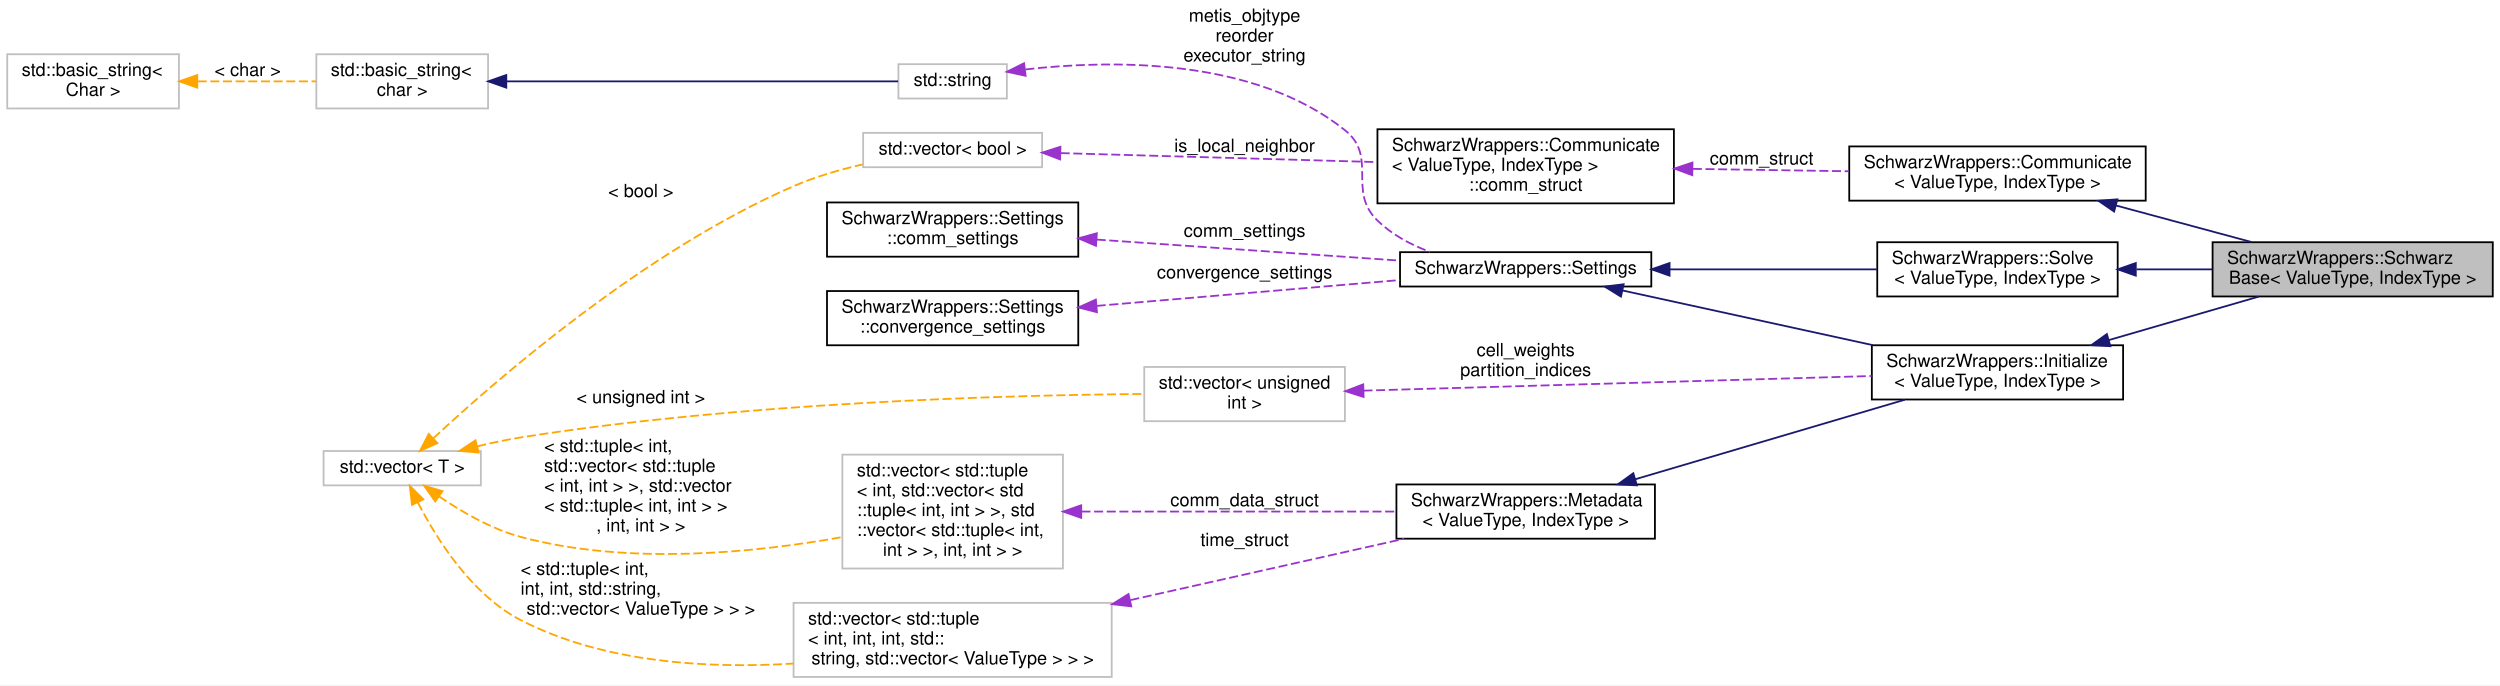
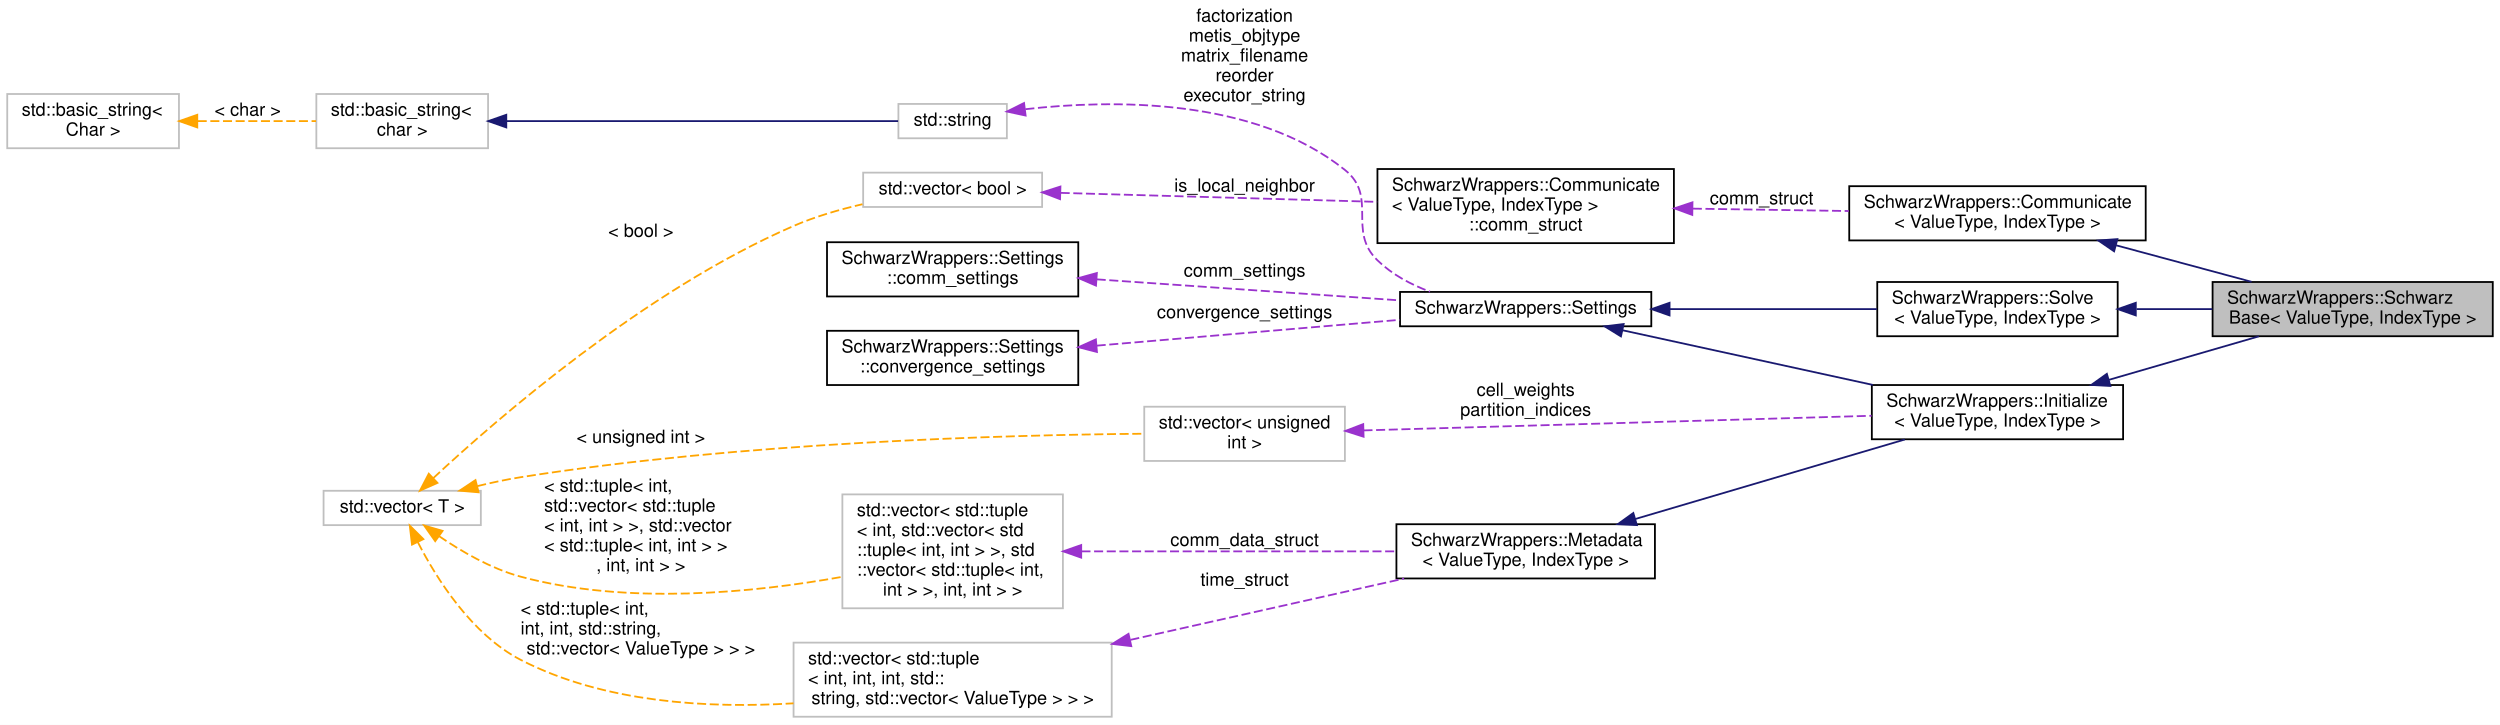
- <svg xmlns="http://www.w3.org/2000/svg" xmlns:xlink="http://www.w3.org/1999/xlink" width="1383pt" height="379pt" viewBox="0.00 0.00 1383.00 379.00">
-   <g id="graph0" class="graph" transform="scale(1 1) rotate(0) translate(4 375)">
-     <polygon fill="#ffffff" stroke="transparent" points="-4,4 -4,-375 1379,-375 1379,4 -4,4" />
+ <svg xmlns="http://www.w3.org/2000/svg" xmlns:xlink="http://www.w3.org/1999/xlink" width="1383pt" height="401pt" viewBox="0.00 0.00 1383.00 401.00">
+   <g id="graph0" class="graph" transform="scale(1 1) rotate(0) translate(4 397)">
+     <polygon fill="#ffffff" stroke="transparent" points="-4,4 -4,-397 1379,-397 1379,4 -4,4" />
    <g id="node1" class="node">
      <polygon fill="#bfbfbf" stroke="#000000" points="1220,-211 1220,-241 1375,-241 1375,-211 1220,-211" />
      <text text-anchor="start" x="1228" y="-229" font-family="Helvetica,sans-Serif" font-size="10.00" fill="#000000">SchwarzWrappers::Schwarz</text>
      <text text-anchor="middle" x="1297.5" y="-218" font-family="Helvetica,sans-Serif" font-size="10.00" fill="#000000">Base&lt; ValueType, IndexType &gt;</text>
    </g>
    <g id="node2" class="node">
      <g id="a_node2">
        <a xlink:href="classSchwarzWrappers_1_1Initialize.html" target="_top" xlink:title="The initialization class that provides methods for initialization of the solver. ">
          <polygon fill="#ffffff" stroke="#000000" points="1031.5,-154 1031.5,-184 1170.5,-184 1170.5,-154 1031.5,-154" />
          <text text-anchor="start" x="1039.5" y="-172" font-family="Helvetica,sans-Serif" font-size="10.00" fill="#000000">SchwarzWrappers::Initialize</text>
          <text text-anchor="middle" x="1101" y="-161" font-family="Helvetica,sans-Serif" font-size="10.00" fill="#000000">&lt; ValueType, IndexType &gt;</text>
        </a>
      </g>
    </g>
    <g id="edge1" class="edge">
      <path fill="none" stroke="#191970" d="M1162.514,-186.844C1189.218,-194.59 1220.152,-203.563 1245.665,-210.964" />
      <polygon fill="#191970" stroke="#191970" points="1163.464,-183.475 1152.885,-184.051 1161.514,-190.198 1163.464,-183.475" />
    </g>
    <g id="node3" class="node">
      <g id="a_node3">
        <a xlink:href="structSchwarzWrappers_1_1Settings.html" target="_top" xlink:title="The struct that contains the solver settings and the parameters to be set by the user. ">
          <polygon fill="#ffffff" stroke="#000000" points="770.5,-216.5 770.5,-235.5 909.5,-235.5 909.5,-216.5 770.5,-216.5" />
          <text text-anchor="middle" x="840" y="-223.5" font-family="Helvetica,sans-Serif" font-size="10.00" fill="#000000">SchwarzWrappers::Settings</text>
        </a>
      </g>
    </g>
    <g id="edge2" class="edge">
      <path fill="none" stroke="#191970" d="M893.532,-214.309C933.603,-205.558 988.74,-193.517 1032.101,-184.047" />
      <polygon fill="#191970" stroke="#191970" points="892.708,-210.906 883.686,-216.459 894.202,-217.745 892.708,-210.906" />
    </g>
    <g id="node17" class="node">
      <g id="a_node17">
        <a xlink:href="classSchwarzWrappers_1_1Solve.html" target="_top" xlink:title="The Solver class the provides the solver and the convergence checking methods. ">
          <polygon fill="#ffffff" stroke="#000000" points="1034.5,-211 1034.5,-241 1167.5,-241 1167.5,-211 1034.5,-211" />
          <text text-anchor="start" x="1042.5" y="-229" font-family="Helvetica,sans-Serif" font-size="10.00" fill="#000000">SchwarzWrappers::Solve</text>
          <text text-anchor="middle" x="1101" y="-218" font-family="Helvetica,sans-Serif" font-size="10.00" fill="#000000">&lt; ValueType, IndexType &gt;</text>
        </a>
      </g>
    </g>
    <g id="edge20" class="edge">
      <path fill="none" stroke="#191970" d="M919.759,-226C956.412,-226 999.39,-226 1034.294,-226" />
      <polygon fill="#191970" stroke="#191970" points="919.6,-222.5 909.6,-226 919.6,-229.5 919.6,-222.5" />
    </g>
    <g id="node4" class="node">
      <g id="a_node4">
        <a xlink:href="structSchwarzWrappers_1_1Settings_1_1convergence__settings.html" target="_top" xlink:title="The various convergence settings available. ">
          <polygon fill="#ffffff" stroke="#000000" points="453.5,-184 453.5,-214 592.5,-214 592.5,-184 453.5,-184" />
          <text text-anchor="start" x="461.5" y="-202" font-family="Helvetica,sans-Serif" font-size="10.00" fill="#000000">SchwarzWrappers::Settings</text>
          <text text-anchor="middle" x="523" y="-191" font-family="Helvetica,sans-Serif" font-size="10.00" fill="#000000">::convergence_settings</text>
        </a>
      </g>
    </g>
    <g id="edge3" class="edge">
      <path fill="none" stroke="#9a32cd" stroke-dasharray="5,2" d="M602.678,-205.786C654.279,-210.181 720.832,-215.85 770.322,-220.065" />
      <polygon fill="#9a32cd" stroke="#9a32cd" points="602.828,-202.287 592.567,-204.925 602.234,-209.261 602.828,-202.287" />
      <text text-anchor="middle" x="684.5" y="-221" font-family="Helvetica,sans-Serif" font-size="10.00" fill="#000000"> convergence_settings</text>
    </g>
    <g id="node5" class="node">
      <g id="a_node5">
        <a xlink:title="STL class. ">
          <polygon fill="#ffffff" stroke="#bfbfbf" points="493,-320.5 493,-339.5 553,-339.5 553,-320.5 493,-320.5" />
          <text text-anchor="middle" x="523" y="-327.5" font-family="Helvetica,sans-Serif" font-size="10.00" fill="#000000">std::string</text>
        </a>
      </g>
    </g>
    <g id="edge4" class="edge">
      <path fill="none" stroke="#9a32cd" stroke-dasharray="5,2" d="M563.227,-336.584C610.75,-341.992 689.693,-343.227 740,-303 758.446,-288.25 741.072,-269.47 758,-253 766.057,-245.161 776.431,-239.598 787.073,-235.65" />
      <polygon fill="#9a32cd" stroke="#9a32cd" points="563.368,-333.074 553.01,-335.301 562.496,-340.02 563.368,-333.074" />
-       <text text-anchor="middle" x="684.5" y="-363" font-family="Helvetica,sans-Serif" font-size="10.00" fill="#000000"> metis_objtype</text>
+       <text text-anchor="middle" x="684.5" y="-385" font-family="Helvetica,sans-Serif" font-size="10.00" fill="#000000"> factorization</text>
+       <text text-anchor="middle" x="684.5" y="-374" font-family="Helvetica,sans-Serif" font-size="10.00" fill="#000000">metis_objtype</text>
+       <text text-anchor="middle" x="684.5" y="-363" font-family="Helvetica,sans-Serif" font-size="10.00" fill="#000000">matrix_filename</text>
      <text text-anchor="middle" x="684.5" y="-352" font-family="Helvetica,sans-Serif" font-size="10.00" fill="#000000">reorder</text>
      <text text-anchor="middle" x="684.5" y="-341" font-family="Helvetica,sans-Serif" font-size="10.00" fill="#000000">executor_string</text>
    </g>
    <g id="node6" class="node">
      <polygon fill="#ffffff" stroke="#bfbfbf" points="171,-315 171,-345 266,-345 266,-315 171,-315" />
      <text text-anchor="start" x="179" y="-333" font-family="Helvetica,sans-Serif" font-size="10.00" fill="#000000">std::basic_string&lt;</text>
      <text text-anchor="middle" x="218.5" y="-322" font-family="Helvetica,sans-Serif" font-size="10.00" fill="#000000"> char &gt;</text>
    </g>
    <g id="edge5" class="edge">
      <path fill="none" stroke="#191970" d="M276.085,-330C340.529,-330 442.486,-330 492.83,-330" />
      <polygon fill="#191970" stroke="#191970" points="276.078,-326.5 266.078,-330 276.078,-333.5 276.078,-326.5" />
    </g>
    <g id="node7" class="node">
      <g id="a_node7">
        <a xlink:title="STL class. ">
          <polygon fill="#ffffff" stroke="#bfbfbf" points="0,-315 0,-345 95,-345 95,-315 0,-315" />
          <text text-anchor="start" x="8" y="-333" font-family="Helvetica,sans-Serif" font-size="10.00" fill="#000000">std::basic_string&lt;</text>
          <text text-anchor="middle" x="47.5" y="-322" font-family="Helvetica,sans-Serif" font-size="10.00" fill="#000000"> Char &gt;</text>
        </a>
      </g>
    </g>
    <g id="edge6" class="edge">
      <path fill="none" stroke="#ffa500" stroke-dasharray="5,2" d="M105.357,-330C126.658,-330 150.524,-330 170.826,-330" />
      <polygon fill="#ffa500" stroke="#ffa500" points="105.133,-326.5 95.133,-330 105.133,-333.5 105.133,-326.5" />
      <text text-anchor="middle" x="133" y="-333" font-family="Helvetica,sans-Serif" font-size="10.00" fill="#000000"> &lt; char &gt;</text>
    </g>
    <g id="node8" class="node">
      <g id="a_node8">
        <a xlink:href="structSchwarzWrappers_1_1Settings_1_1comm__settings.html" target="_top" xlink:title="The settings for the various available communication paradigms. ">
          <polygon fill="#ffffff" stroke="#000000" points="453.5,-233 453.5,-263 592.5,-263 592.5,-233 453.5,-233" />
          <text text-anchor="start" x="461.5" y="-251" font-family="Helvetica,sans-Serif" font-size="10.00" fill="#000000">SchwarzWrappers::Settings</text>
          <text text-anchor="middle" x="523" y="-240" font-family="Helvetica,sans-Serif" font-size="10.00" fill="#000000">::comm_settings</text>
        </a>
      </g>
    </g>
    <g id="edge7" class="edge">
      <path fill="none" stroke="#9a32cd" stroke-dasharray="5,2" d="M602.678,-242.47C654.279,-238.889 720.832,-234.27 770.322,-230.836" />
      <polygon fill="#9a32cd" stroke="#9a32cd" points="602.301,-238.988 592.567,-243.172 602.785,-245.971 602.301,-238.988" />
      <text text-anchor="middle" x="684.5" y="-244" font-family="Helvetica,sans-Serif" font-size="10.00" fill="#000000"> comm_settings</text>
    </g>
    <g id="node9" class="node">
      <g id="a_node9">
        <a xlink:href="structSchwarzWrappers_1_1Metadata.html" target="_top" xlink:title="The solver metadata struct. ">
          <polygon fill="#ffffff" stroke="#000000" points="768.5,-77 768.5,-107 911.5,-107 911.5,-77 768.5,-77" />
          <text text-anchor="start" x="776.5" y="-95" font-family="Helvetica,sans-Serif" font-size="10.00" fill="#000000">SchwarzWrappers::Metadata</text>
          <text text-anchor="middle" x="840" y="-84" font-family="Helvetica,sans-Serif" font-size="10.00" fill="#000000">&lt; ValueType, IndexType &gt;</text>
        </a>
      </g>
    </g>
    <g id="edge8" class="edge">
      <path fill="none" stroke="#191970" d="M900.627,-109.886C945.848,-123.227 1006.943,-141.251 1049.74,-153.877" />
      <polygon fill="#191970" stroke="#191970" points="901.525,-106.502 890.943,-107.029 899.544,-113.216 901.525,-106.502" />
    </g>
    <g id="node10" class="node">
      <polygon fill="#ffffff" stroke="#bfbfbf" points="435,-.5 435,-41.5 611,-41.5 611,-.5 435,-.5" />
      <text text-anchor="start" x="443" y="-29.5" font-family="Helvetica,sans-Serif" font-size="10.00" fill="#000000">std::vector&lt; std::tuple</text>
      <text text-anchor="start" x="443" y="-18.5" font-family="Helvetica,sans-Serif" font-size="10.00" fill="#000000">&lt; int, int, int, std::</text>
      <text text-anchor="middle" x="523" y="-7.5" font-family="Helvetica,sans-Serif" font-size="10.00" fill="#000000">string, std::vector&lt; ValueType &gt; &gt; &gt;</text>
    </g>
    <g id="edge9" class="edge">
      <path fill="none" stroke="#9a32cd" stroke-dasharray="5,2" d="M621.33,-43.023C670.509,-54.038 728.764,-67.086 772.775,-76.943" />
      <polygon fill="#9a32cd" stroke="#9a32cd" points="621.825,-39.548 611.302,-40.778 620.295,-46.379 621.825,-39.548" />
      <text text-anchor="middle" x="684.5" y="-73" font-family="Helvetica,sans-Serif" font-size="10.00" fill="#000000"> time_struct</text>
    </g>
    <g id="node11" class="node">
      <g id="a_node11">
        <a xlink:title="STL class. ">
          <polygon fill="#ffffff" stroke="#bfbfbf" points="175,-106.5 175,-125.5 262,-125.5 262,-106.5 175,-106.5" />
          <text text-anchor="middle" x="218.5" y="-113.5" font-family="Helvetica,sans-Serif" font-size="10.00" fill="#000000">std::vector&lt; T &gt;</text>
        </a>
      </g>
    </g>
    <g id="edge10" class="edge">
      <path fill="none" stroke="#ffa500" stroke-dasharray="5,2" d="M227.151,-97.055C237.496,-76.899 256.879,-46.025 284,-32 329.935,-8.246 387.718,-4.995 434.961,-7.922" />
      <polygon fill="#ffa500" stroke="#ffa500" points="223.919,-95.698 222.688,-106.221 230.213,-98.763 223.919,-95.698" />
      <text text-anchor="start" x="284" y="-57" font-family="Helvetica,sans-Serif" font-size="10.00" fill="#000000"> &lt; std::tuple&lt; int,</text>
      <text text-anchor="start" x="284" y="-46" font-family="Helvetica,sans-Serif" font-size="10.00" fill="#000000"> int, int, std::string,</text>
      <text text-anchor="middle" x="350.5" y="-35" font-family="Helvetica,sans-Serif" font-size="10.00" fill="#000000"> std::vector&lt; ValueType &gt; &gt; &gt;</text>
    </g>
    <g id="node12" class="node">
      <polygon fill="#ffffff" stroke="#bfbfbf" points="462,-60.5 462,-123.5 584,-123.5 584,-60.5 462,-60.5" />
      <text text-anchor="start" x="470" y="-111.5" font-family="Helvetica,sans-Serif" font-size="10.00" fill="#000000">std::vector&lt; std::tuple</text>
      <text text-anchor="start" x="470" y="-100.5" font-family="Helvetica,sans-Serif" font-size="10.00" fill="#000000">&lt; int, std::vector&lt; std</text>
      <text text-anchor="start" x="470" y="-89.5" font-family="Helvetica,sans-Serif" font-size="10.00" fill="#000000">::tuple&lt; int, int &gt; &gt;, std</text>
      <text text-anchor="start" x="470" y="-78.5" font-family="Helvetica,sans-Serif" font-size="10.00" fill="#000000">::vector&lt; std::tuple&lt; int,</text>
      <text text-anchor="middle" x="523" y="-67.5" font-family="Helvetica,sans-Serif" font-size="10.00" fill="#000000"> int &gt; &gt;, int, int &gt; &gt;</text>
    </g>
    <g id="edge12" class="edge">
      <path fill="none" stroke="#ffa500" stroke-dasharray="5,2" d="M238.847,-100.427C251.183,-91.984 267.655,-82.398 284,-78 342.901,-62.151 412.809,-69.073 461.751,-77.868" />
      <polygon fill="#ffa500" stroke="#ffa500" points="236.755,-97.62 230.655,-106.282 240.826,-103.314 236.755,-97.62" />
      <text text-anchor="start" x="297" y="-125" font-family="Helvetica,sans-Serif" font-size="10.00" fill="#000000"> &lt; std::tuple&lt; int,</text>
      <text text-anchor="start" x="297" y="-114" font-family="Helvetica,sans-Serif" font-size="10.00" fill="#000000"> std::vector&lt; std::tuple</text>
      <text text-anchor="start" x="297" y="-103" font-family="Helvetica,sans-Serif" font-size="10.00" fill="#000000">&lt; int, int &gt; &gt;, std::vector</text>
      <text text-anchor="start" x="297" y="-92" font-family="Helvetica,sans-Serif" font-size="10.00" fill="#000000">&lt; std::tuple&lt; int, int &gt; &gt;</text>
      <text text-anchor="middle" x="350.5" y="-81" font-family="Helvetica,sans-Serif" font-size="10.00" fill="#000000">, int, int &gt; &gt;</text>
    </g>
    <g id="node13" class="node">
      <polygon fill="#ffffff" stroke="#bfbfbf" points="629,-142 629,-172 740,-172 740,-142 629,-142" />
      <text text-anchor="start" x="637" y="-160" font-family="Helvetica,sans-Serif" font-size="10.00" fill="#000000">std::vector&lt; unsigned</text>
      <text text-anchor="middle" x="684.5" y="-149" font-family="Helvetica,sans-Serif" font-size="10.00" fill="#000000"> int &gt;</text>
    </g>
    <g id="edge14" class="edge">
      <path fill="none" stroke="#ffa500" stroke-dasharray="5,2" d="M260,-128.062C267.911,-129.993 276.167,-131.761 284,-133 405.949,-152.292 551.024,-156.375 628.74,-157.061" />
      <polygon fill="#ffa500" stroke="#ffa500" points="260.777,-124.648 250.221,-125.556 259.039,-131.429 260.777,-124.648" />
      <text text-anchor="middle" x="350.5" y="-152" font-family="Helvetica,sans-Serif" font-size="10.00" fill="#000000"> &lt; unsigned int &gt;</text>
    </g>
    <g id="node16" class="node">
      <polygon fill="#ffffff" stroke="#bfbfbf" points="473.5,-282.5 473.5,-301.5 572.5,-301.5 572.5,-282.5 473.5,-282.5" />
      <text text-anchor="middle" x="523" y="-289.5" font-family="Helvetica,sans-Serif" font-size="10.00" fill="#000000">std::vector&lt; bool &gt;</text>
    </g>
    <g id="edge18" class="edge">
      <path fill="none" stroke="#ffa500" stroke-dasharray="5,2" d="M235.711,-132.525C270.372,-164.804 352.353,-236.199 435,-272 446.933,-277.169 460.378,-281.089 473.101,-284.026" />
      <polygon fill="#ffa500" stroke="#ffa500" points="237.99,-129.864 228.311,-125.555 233.191,-134.959 237.99,-129.864" />
      <text text-anchor="middle" x="350.5" y="-266" font-family="Helvetica,sans-Serif" font-size="10.00" fill="#000000"> &lt; bool &gt;</text>
    </g>
    <g id="edge11" class="edge">
      <path fill="none" stroke="#9a32cd" stroke-dasharray="5,2" d="M594.251,-92C646.167,-92 716.223,-92 768.254,-92" />
      <polygon fill="#9a32cd" stroke="#9a32cd" points="594.121,-88.5 584.121,-92 594.121,-95.5 594.121,-88.5" />
      <text text-anchor="middle" x="684.5" y="-95" font-family="Helvetica,sans-Serif" font-size="10.00" fill="#000000"> comm_data_struct</text>
    </g>
    <g id="edge13" class="edge">
      <path fill="none" stroke="#9a32cd" stroke-dasharray="5,2" d="M750.257,-158.895C826.92,-161.103 953.083,-164.738 1031.369,-166.994" />
      <polygon fill="#9a32cd" stroke="#9a32cd" points="750.336,-155.395 740.239,-158.606 750.134,-162.393 750.336,-155.395" />
      <text text-anchor="middle" x="840" y="-178" font-family="Helvetica,sans-Serif" font-size="10.00" fill="#000000"> cell_weights</text>
      <text text-anchor="middle" x="840" y="-167" font-family="Helvetica,sans-Serif" font-size="10.00" fill="#000000">partition_indices</text>
    </g>
    <g id="node14" class="node">
      <g id="a_node14">
        <a xlink:href="classSchwarzWrappers_1_1Communicate.html" target="_top" xlink:title="The communication class that provides the methods for the communication between the subdomains...">
          <polygon fill="#ffffff" stroke="#000000" points="1019,-264 1019,-294 1183,-294 1183,-264 1019,-264" />
          <text text-anchor="start" x="1027" y="-282" font-family="Helvetica,sans-Serif" font-size="10.00" fill="#000000">SchwarzWrappers::Communicate</text>
          <text text-anchor="middle" x="1101" y="-271" font-family="Helvetica,sans-Serif" font-size="10.00" fill="#000000">&lt; ValueType, IndexType &gt;</text>
        </a>
      </g>
    </g>
    <g id="edge15" class="edge">
      <path fill="none" stroke="#191970" d="M1166.636,-261.297C1190.93,-254.744 1218.226,-247.382 1241.577,-241.083" />
      <polygon fill="#191970" stroke="#191970" points="1165.527,-257.971 1156.783,-263.954 1167.35,-264.729 1165.527,-257.971" />
    </g>
    <g id="node15" class="node">
      <g id="a_node15">
        <a xlink:href="structSchwarzWrappers_1_1Communicate_1_1comm__struct.html" target="_top" xlink:title="The communication struct used to store the communication data. ">
          <polygon fill="#ffffff" stroke="#000000" points="758,-262.5 758,-303.5 922,-303.5 922,-262.5 758,-262.5" />
          <text text-anchor="start" x="766" y="-291.5" font-family="Helvetica,sans-Serif" font-size="10.00" fill="#000000">SchwarzWrappers::Communicate</text>
          <text text-anchor="start" x="766" y="-280.5" font-family="Helvetica,sans-Serif" font-size="10.00" fill="#000000">&lt; ValueType, IndexType &gt;</text>
          <text text-anchor="middle" x="840" y="-269.5" font-family="Helvetica,sans-Serif" font-size="10.00" fill="#000000">::comm_struct</text>
        </a>
      </g>
    </g>
    <g id="edge16" class="edge">
      <path fill="none" stroke="#9a32cd" stroke-dasharray="5,2" d="M932.463,-281.583C960.601,-281.152 991.324,-280.681 1018.741,-280.261" />
      <polygon fill="#9a32cd" stroke="#9a32cd" points="932.169,-278.087 922.224,-281.74 932.276,-285.086 932.169,-278.087" />
      <text text-anchor="middle" x="970.5" y="-284" font-family="Helvetica,sans-Serif" font-size="10.00" fill="#000000"> comm_struct</text>
    </g>
    <g id="edge17" class="edge">
      <path fill="none" stroke="#9a32cd" stroke-dasharray="5,2" d="M582.751,-290.304C632.227,-288.899 703.04,-286.889 757.849,-285.332" />
      <polygon fill="#9a32cd" stroke="#9a32cd" points="582.428,-286.811 572.531,-290.594 582.627,-293.808 582.428,-286.811" />
      <text text-anchor="middle" x="684.5" y="-291" font-family="Helvetica,sans-Serif" font-size="10.00" fill="#000000"> is_local_neighbor</text>
    </g>
    <g id="edge19" class="edge">
      <path fill="none" stroke="#191970" d="M1177.924,-226C1191.696,-226 1206.055,-226 1219.847,-226" />
      <polygon fill="#191970" stroke="#191970" points="1177.526,-222.5 1167.526,-226 1177.526,-229.5 1177.526,-222.5" />
    </g>
  </g>
</svg>
